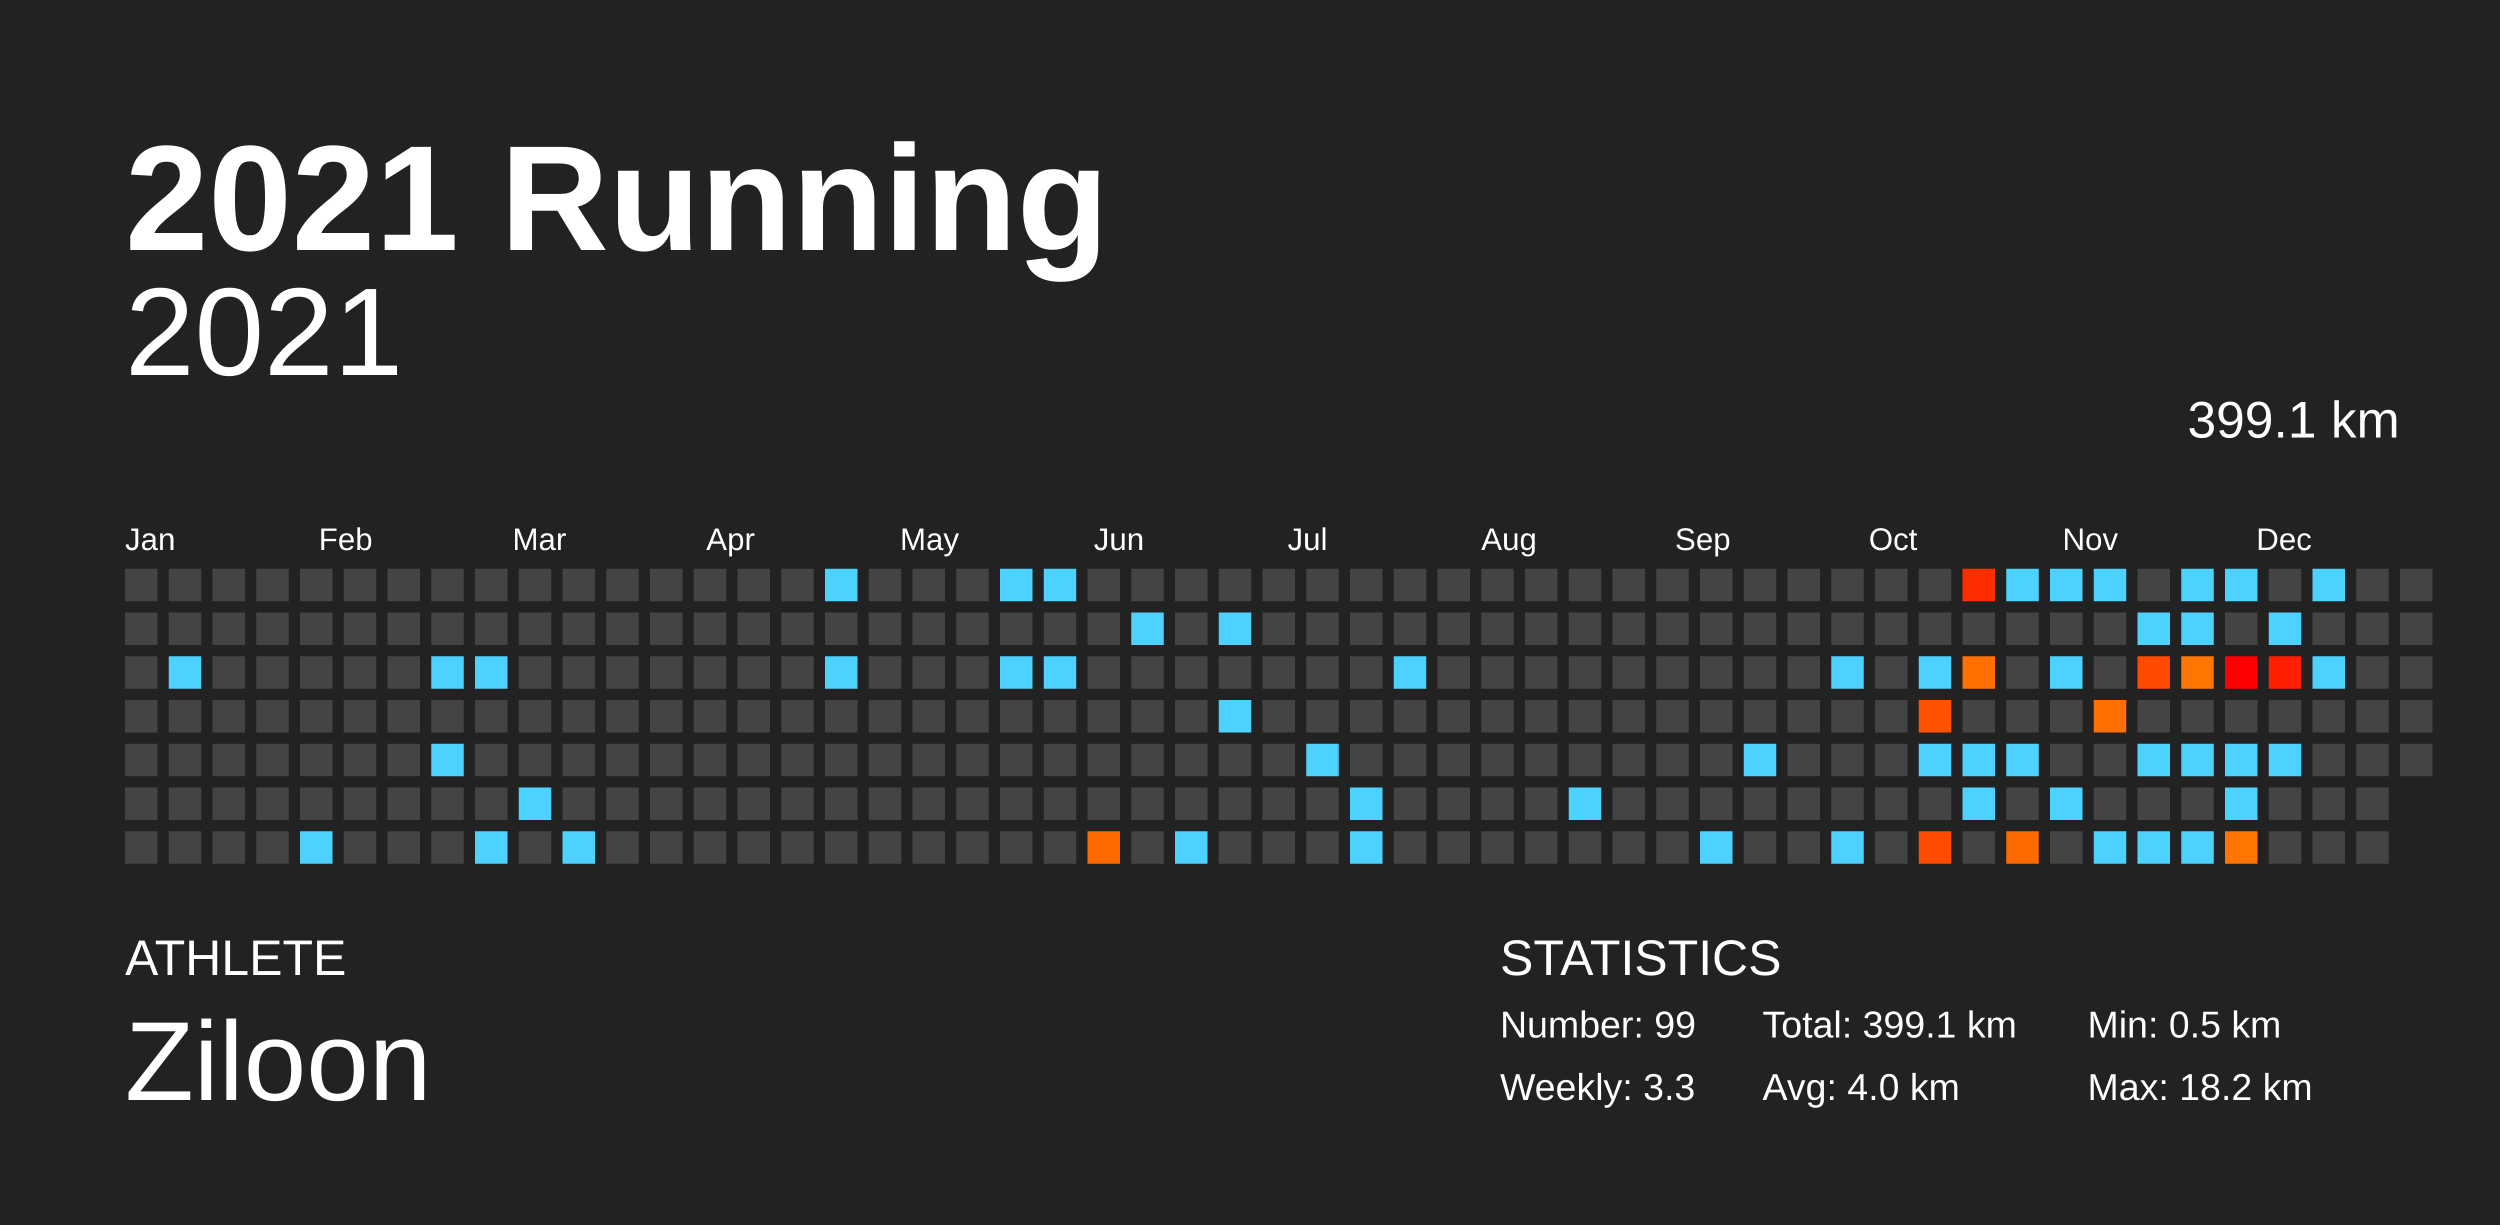
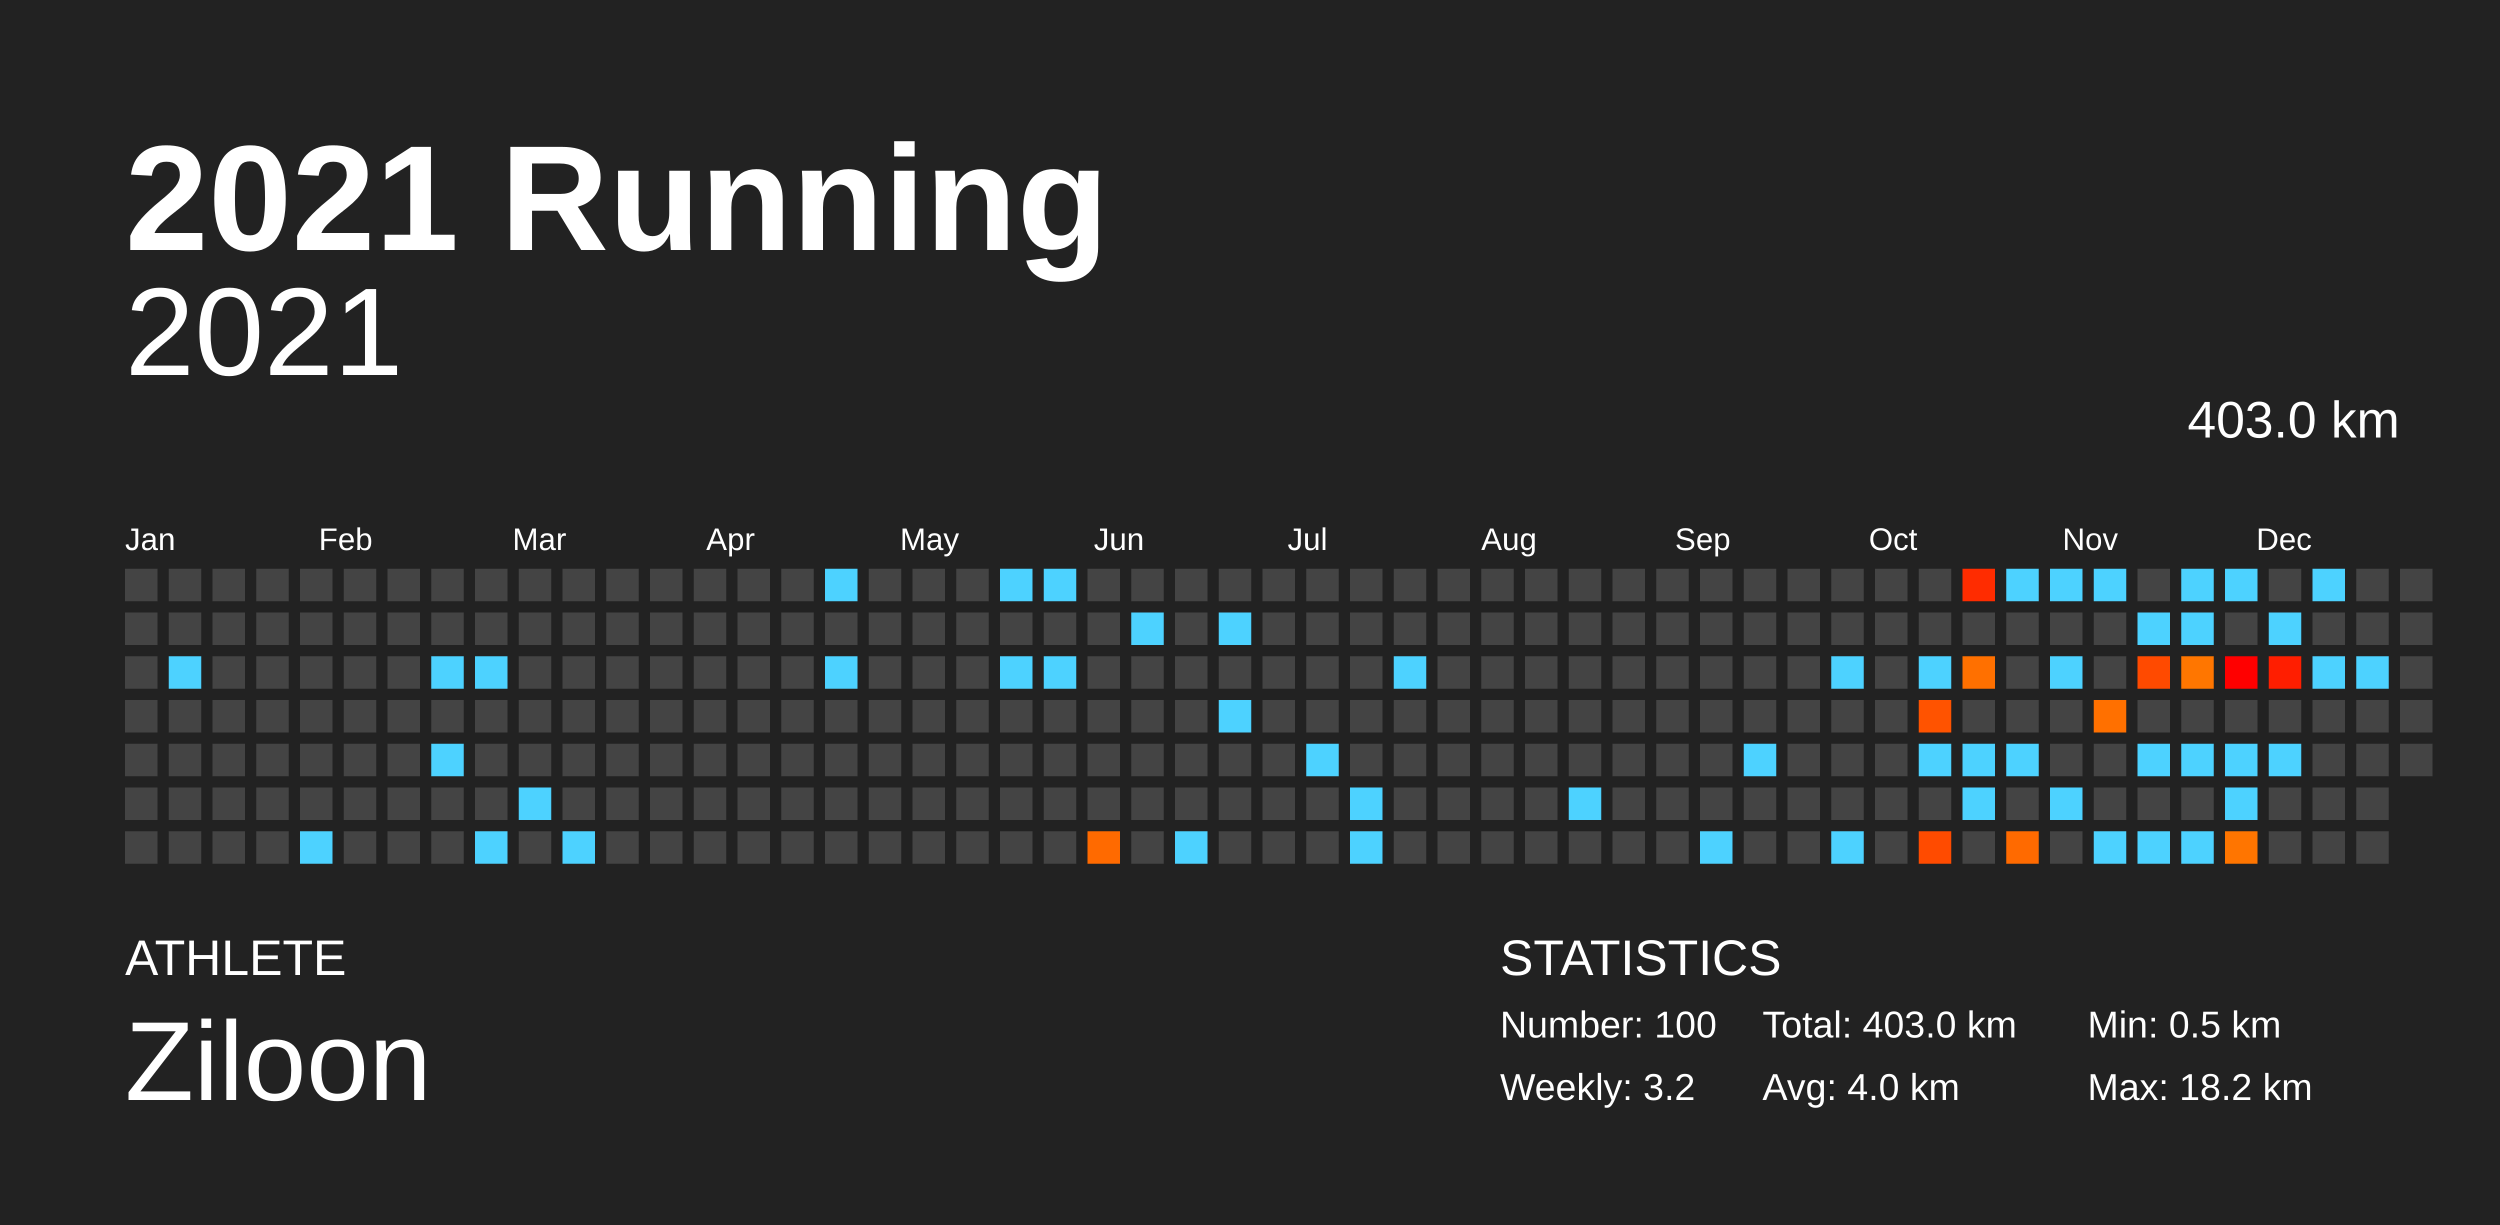
<svg xmlns="http://www.w3.org/2000/svg" baseProfile="full" height="98mm" version="1.1" viewBox="0,0,200,98" width="200mm">
  <defs />
  <rect fill="#222222" height="98" width="200" x="0" y="0" />
  <text fill="#FFFFFF" style="font-size:12px; font-family:Arial; font-weight:bold;" x="10" y="20">2021 Running</text>
  <text fill="#FFFFFF" style="font-size:4px; font-family:Arial" x="10" y="78">ATHLETE</text>
  <text fill="#FFFFFF" style="font-size:9px; font-family:Arial" x="10" y="88">Ziloon</text>
  <text fill="#FFFFFF" style="font-size:4px; font-family:Arial" x="120" y="78">STATISTICS</text>
-   <text fill="#FFFFFF" style="font-size:3px; font-family:Arial" x="120" y="83">Number: 99</text>
-   <text fill="#FFFFFF" style="font-size:3px; font-family:Arial" x="120" y="88">Weekly: 3.3</text>
-   <text fill="#FFFFFF" style="font-size:3px; font-family:Arial" x="141" y="83">Total: 399.1 km</text>
+   <text fill="#FFFFFF" style="font-size:3px; font-family:Arial" x="120" y="83">Number: 100</text>
+   <text fill="#FFFFFF" style="font-size:3px; font-family:Arial" x="120" y="88">Weekly: 3.2</text>
+   <text fill="#FFFFFF" style="font-size:3px; font-family:Arial" x="141" y="83">Total: 403.0 km</text>
  <text fill="#FFFFFF" style="font-size:3px; font-family:Arial" x="141" y="88">Avg: 4.0 km</text>
  <text fill="#FFFFFF" style="font-size:3px; font-family:Arial" x="167" y="83">Min: 0.5 km</text>
  <text fill="#FFFFFF" style="font-size:3px; font-family:Arial" x="167" y="88">Max: 18.2 km</text>
  <text alignment-baseline="hanging" fill="#FFFFFF" style="font-size:10.0px; font-family:Arial;" x="10" y="30">2021</text>
-   <text alignment-baseline="hanging" fill="#FFFFFF" style="font-size:4.125px; font-family:Arial;" x="175" y="35">399.1 km</text>
+   <text alignment-baseline="hanging" fill="#FFFFFF" style="font-size:4.125px; font-family:Arial;" x="175" y="35">403.0 km</text>
  <text fill="#FFFFFF" style="font-size:2.5px; font-family:Arial" x="10.0" y="44">Jan</text>
  <text fill="#FFFFFF" style="font-size:2.5px; font-family:Arial" x="25.5" y="44">Feb</text>
  <text fill="#FFFFFF" style="font-size:2.5px; font-family:Arial" x="41.0" y="44">Mar</text>
  <text fill="#FFFFFF" style="font-size:2.5px; font-family:Arial" x="56.5" y="44">Apr</text>
  <text fill="#FFFFFF" style="font-size:2.5px; font-family:Arial" x="72.0" y="44">May</text>
  <text fill="#FFFFFF" style="font-size:2.5px; font-family:Arial" x="87.5" y="44">Jun</text>
  <text fill="#FFFFFF" style="font-size:2.5px; font-family:Arial" x="103.0" y="44">Jul</text>
  <text fill="#FFFFFF" style="font-size:2.5px; font-family:Arial" x="118.5" y="44">Aug</text>
  <text fill="#FFFFFF" style="font-size:2.5px; font-family:Arial" x="134.0" y="44">Sep</text>
  <text fill="#FFFFFF" style="font-size:2.5px; font-family:Arial" x="149.5" y="44">Oct</text>
  <text fill="#FFFFFF" style="font-size:2.5px; font-family:Arial" x="165.0" y="44">Nov</text>
  <text fill="#FFFFFF" style="font-size:2.5px; font-family:Arial" x="180.5" y="44">Dec</text>
  <rect fill="#444444" height="2.6" width="2.6" x="10.0" y="45.5" />
  <rect fill="#444444" height="2.6" width="2.6" x="10.0" y="49.0" />
  <rect fill="#444444" height="2.6" width="2.6" x="10.0" y="52.5" />
  <rect fill="#444444" height="2.6" width="2.6" x="10.0" y="56.0" />
  <rect fill="#444444" height="2.6" width="2.6" x="10.0" y="59.5" />
  <rect fill="#444444" height="2.6" width="2.6" x="10.0" y="63.0" />
  <rect fill="#444444" height="2.6" width="2.6" x="10.0" y="66.5" />
  <rect fill="#444444" height="2.6" width="2.6" x="13.5" y="45.5" />
  <rect fill="#444444" height="2.6" width="2.6" x="13.5" y="49.0" />
  <rect fill="#4dd2ff" height="2.6" width="2.6" x="13.5" y="52.5" />
  <rect fill="#444444" height="2.6" width="2.6" x="13.5" y="56.0" />
  <rect fill="#444444" height="2.6" width="2.6" x="13.5" y="59.5" />
  <rect fill="#444444" height="2.6" width="2.6" x="13.5" y="63.0" />
  <rect fill="#444444" height="2.6" width="2.6" x="13.5" y="66.5" />
  <rect fill="#444444" height="2.6" width="2.6" x="17.0" y="45.5" />
  <rect fill="#444444" height="2.6" width="2.6" x="17.0" y="49.0" />
  <rect fill="#444444" height="2.6" width="2.6" x="17.0" y="52.5" />
  <rect fill="#444444" height="2.6" width="2.6" x="17.0" y="56.0" />
  <rect fill="#444444" height="2.6" width="2.6" x="17.0" y="59.5" />
  <rect fill="#444444" height="2.6" width="2.6" x="17.0" y="63.0" />
  <rect fill="#444444" height="2.6" width="2.6" x="17.0" y="66.5" />
  <rect fill="#444444" height="2.6" width="2.6" x="20.5" y="45.5" />
  <rect fill="#444444" height="2.6" width="2.6" x="20.5" y="49.0" />
  <rect fill="#444444" height="2.6" width="2.6" x="20.5" y="52.5" />
  <rect fill="#444444" height="2.6" width="2.6" x="20.5" y="56.0" />
  <rect fill="#444444" height="2.6" width="2.6" x="20.5" y="59.5" />
  <rect fill="#444444" height="2.6" width="2.6" x="20.5" y="63.0" />
  <rect fill="#444444" height="2.6" width="2.6" x="20.5" y="66.5" />
  <rect fill="#444444" height="2.6" width="2.6" x="24.0" y="45.5" />
  <rect fill="#444444" height="2.6" width="2.6" x="24.0" y="49.0" />
  <rect fill="#444444" height="2.6" width="2.6" x="24.0" y="52.5" />
  <rect fill="#444444" height="2.6" width="2.6" x="24.0" y="56.0" />
  <rect fill="#444444" height="2.6" width="2.6" x="24.0" y="59.5" />
  <rect fill="#444444" height="2.6" width="2.6" x="24.0" y="63.0" />
  <rect fill="#4dd2ff" height="2.6" width="2.6" x="24.0" y="66.5" />
  <rect fill="#444444" height="2.6" width="2.6" x="27.5" y="45.5" />
  <rect fill="#444444" height="2.6" width="2.6" x="27.5" y="49.0" />
  <rect fill="#444444" height="2.6" width="2.6" x="27.5" y="52.5" />
  <rect fill="#444444" height="2.6" width="2.6" x="27.5" y="56.0" />
  <rect fill="#444444" height="2.6" width="2.6" x="27.5" y="59.5" />
  <rect fill="#444444" height="2.6" width="2.6" x="27.5" y="63.0" />
  <rect fill="#444444" height="2.6" width="2.6" x="27.5" y="66.5" />
  <rect fill="#444444" height="2.6" width="2.6" x="31.0" y="45.5" />
  <rect fill="#444444" height="2.6" width="2.6" x="31.0" y="49.0" />
  <rect fill="#444444" height="2.6" width="2.6" x="31.0" y="52.5" />
  <rect fill="#444444" height="2.6" width="2.6" x="31.0" y="56.0" />
  <rect fill="#444444" height="2.6" width="2.6" x="31.0" y="59.5" />
  <rect fill="#444444" height="2.6" width="2.6" x="31.0" y="63.0" />
  <rect fill="#444444" height="2.6" width="2.6" x="31.0" y="66.5" />
  <rect fill="#444444" height="2.6" width="2.6" x="34.5" y="45.5" />
  <rect fill="#444444" height="2.6" width="2.6" x="34.5" y="49.0" />
  <rect fill="#4dd2ff" height="2.6" width="2.6" x="34.5" y="52.5" />
  <rect fill="#444444" height="2.6" width="2.6" x="34.5" y="56.0" />
  <rect fill="#4dd2ff" height="2.6" width="2.6" x="34.5" y="59.5" />
  <rect fill="#444444" height="2.6" width="2.6" x="34.5" y="63.0" />
  <rect fill="#444444" height="2.6" width="2.6" x="34.5" y="66.5" />
  <rect fill="#444444" height="2.6" width="2.6" x="38.0" y="45.5" />
  <rect fill="#444444" height="2.6" width="2.6" x="38.0" y="49.0" />
  <rect fill="#4dd2ff" height="2.6" width="2.6" x="38.0" y="52.5" />
  <rect fill="#444444" height="2.6" width="2.6" x="38.0" y="56.0" />
  <rect fill="#444444" height="2.6" width="2.6" x="38.0" y="59.5" />
  <rect fill="#444444" height="2.6" width="2.6" x="38.0" y="63.0" />
  <rect fill="#4dd2ff" height="2.6" width="2.6" x="38.0" y="66.5" />
  <rect fill="#444444" height="2.6" width="2.6" x="41.5" y="45.5" />
  <rect fill="#444444" height="2.6" width="2.6" x="41.5" y="49.0" />
  <rect fill="#444444" height="2.6" width="2.6" x="41.5" y="52.5" />
  <rect fill="#444444" height="2.6" width="2.6" x="41.5" y="56.0" />
  <rect fill="#444444" height="2.6" width="2.6" x="41.5" y="59.5" />
  <rect fill="#4dd2ff" height="2.6" width="2.6" x="41.5" y="63.0" />
  <rect fill="#444444" height="2.6" width="2.6" x="41.5" y="66.5" />
  <rect fill="#444444" height="2.6" width="2.6" x="45.0" y="45.5" />
  <rect fill="#444444" height="2.6" width="2.6" x="45.0" y="49.0" />
  <rect fill="#444444" height="2.6" width="2.6" x="45.0" y="52.5" />
  <rect fill="#444444" height="2.6" width="2.6" x="45.0" y="56.0" />
  <rect fill="#444444" height="2.6" width="2.6" x="45.0" y="59.5" />
  <rect fill="#444444" height="2.6" width="2.6" x="45.0" y="63.0" />
  <rect fill="#4dd2ff" height="2.6" width="2.6" x="45.0" y="66.5" />
  <rect fill="#444444" height="2.6" width="2.6" x="48.5" y="45.5" />
  <rect fill="#444444" height="2.6" width="2.6" x="48.5" y="49.0" />
  <rect fill="#444444" height="2.6" width="2.6" x="48.5" y="52.5" />
  <rect fill="#444444" height="2.6" width="2.6" x="48.5" y="56.0" />
  <rect fill="#444444" height="2.6" width="2.6" x="48.5" y="59.5" />
  <rect fill="#444444" height="2.6" width="2.6" x="48.5" y="63.0" />
  <rect fill="#444444" height="2.6" width="2.6" x="48.5" y="66.5" />
  <rect fill="#444444" height="2.6" width="2.6" x="52.0" y="45.5" />
  <rect fill="#444444" height="2.6" width="2.6" x="52.0" y="49.0" />
  <rect fill="#444444" height="2.6" width="2.6" x="52.0" y="52.5" />
  <rect fill="#444444" height="2.6" width="2.6" x="52.0" y="56.0" />
  <rect fill="#444444" height="2.6" width="2.6" x="52.0" y="59.5" />
  <rect fill="#444444" height="2.6" width="2.6" x="52.0" y="63.0" />
  <rect fill="#444444" height="2.6" width="2.6" x="52.0" y="66.5" />
  <rect fill="#444444" height="2.6" width="2.6" x="55.5" y="45.5" />
  <rect fill="#444444" height="2.6" width="2.6" x="55.5" y="49.0" />
  <rect fill="#444444" height="2.6" width="2.6" x="55.5" y="52.5" />
  <rect fill="#444444" height="2.6" width="2.6" x="55.5" y="56.0" />
  <rect fill="#444444" height="2.6" width="2.6" x="55.5" y="59.5" />
  <rect fill="#444444" height="2.6" width="2.6" x="55.5" y="63.0" />
  <rect fill="#444444" height="2.6" width="2.6" x="55.5" y="66.5" />
  <rect fill="#444444" height="2.6" width="2.6" x="59.0" y="45.5" />
  <rect fill="#444444" height="2.6" width="2.6" x="59.0" y="49.0" />
  <rect fill="#444444" height="2.6" width="2.6" x="59.0" y="52.5" />
  <rect fill="#444444" height="2.6" width="2.6" x="59.0" y="56.0" />
  <rect fill="#444444" height="2.6" width="2.6" x="59.0" y="59.5" />
  <rect fill="#444444" height="2.6" width="2.6" x="59.0" y="63.0" />
  <rect fill="#444444" height="2.6" width="2.6" x="59.0" y="66.5" />
  <rect fill="#444444" height="2.6" width="2.6" x="62.5" y="45.5" />
  <rect fill="#444444" height="2.6" width="2.6" x="62.5" y="49.0" />
  <rect fill="#444444" height="2.6" width="2.6" x="62.5" y="52.5" />
  <rect fill="#444444" height="2.6" width="2.6" x="62.5" y="56.0" />
  <rect fill="#444444" height="2.6" width="2.6" x="62.5" y="59.5" />
  <rect fill="#444444" height="2.6" width="2.6" x="62.5" y="63.0" />
  <rect fill="#444444" height="2.6" width="2.6" x="62.5" y="66.5" />
  <rect fill="#4dd2ff" height="2.6" width="2.6" x="66.0" y="45.5" />
  <rect fill="#444444" height="2.6" width="2.6" x="66.0" y="49.0" />
  <rect fill="#4dd2ff" height="2.6" width="2.6" x="66.0" y="52.5" />
  <rect fill="#444444" height="2.6" width="2.6" x="66.0" y="56.0" />
  <rect fill="#444444" height="2.6" width="2.6" x="66.0" y="59.5" />
  <rect fill="#444444" height="2.6" width="2.6" x="66.0" y="63.0" />
  <rect fill="#444444" height="2.6" width="2.6" x="66.0" y="66.5" />
  <rect fill="#444444" height="2.6" width="2.6" x="69.5" y="45.5" />
  <rect fill="#444444" height="2.6" width="2.6" x="69.5" y="49.0" />
  <rect fill="#444444" height="2.6" width="2.6" x="69.5" y="52.5" />
  <rect fill="#444444" height="2.6" width="2.6" x="69.5" y="56.0" />
  <rect fill="#444444" height="2.6" width="2.6" x="69.5" y="59.5" />
  <rect fill="#444444" height="2.6" width="2.6" x="69.5" y="63.0" />
  <rect fill="#444444" height="2.6" width="2.6" x="69.5" y="66.5" />
  <rect fill="#444444" height="2.6" width="2.6" x="73.0" y="45.5" />
  <rect fill="#444444" height="2.6" width="2.6" x="73.0" y="49.0" />
  <rect fill="#444444" height="2.6" width="2.6" x="73.0" y="52.5" />
  <rect fill="#444444" height="2.6" width="2.6" x="73.0" y="56.0" />
  <rect fill="#444444" height="2.6" width="2.6" x="73.0" y="59.5" />
  <rect fill="#444444" height="2.6" width="2.6" x="73.0" y="63.0" />
  <rect fill="#444444" height="2.6" width="2.6" x="73.0" y="66.5" />
  <rect fill="#444444" height="2.6" width="2.6" x="76.5" y="45.5" />
  <rect fill="#444444" height="2.6" width="2.6" x="76.5" y="49.0" />
  <rect fill="#444444" height="2.6" width="2.6" x="76.5" y="52.5" />
  <rect fill="#444444" height="2.6" width="2.6" x="76.5" y="56.0" />
  <rect fill="#444444" height="2.6" width="2.6" x="76.5" y="59.5" />
  <rect fill="#444444" height="2.6" width="2.6" x="76.5" y="63.0" />
  <rect fill="#444444" height="2.6" width="2.6" x="76.5" y="66.5" />
  <rect fill="#4dd2ff" height="2.6" width="2.6" x="80.0" y="45.5" />
  <rect fill="#444444" height="2.6" width="2.6" x="80.0" y="49.0" />
  <rect fill="#4dd2ff" height="2.6" width="2.6" x="80.0" y="52.5" />
  <rect fill="#444444" height="2.6" width="2.6" x="80.0" y="56.0" />
  <rect fill="#444444" height="2.6" width="2.6" x="80.0" y="59.5" />
  <rect fill="#444444" height="2.6" width="2.6" x="80.0" y="63.0" />
  <rect fill="#444444" height="2.6" width="2.6" x="80.0" y="66.5" />
  <rect fill="#4dd2ff" height="2.6" width="2.6" x="83.5" y="45.5" />
  <rect fill="#444444" height="2.6" width="2.6" x="83.5" y="49.0" />
  <rect fill="#4dd2ff" height="2.6" width="2.6" x="83.5" y="52.5" />
  <rect fill="#444444" height="2.6" width="2.6" x="83.5" y="56.0" />
  <rect fill="#444444" height="2.6" width="2.6" x="83.5" y="59.5" />
  <rect fill="#444444" height="2.6" width="2.6" x="83.5" y="63.0" />
  <rect fill="#444444" height="2.6" width="2.6" x="83.5" y="66.5" />
  <rect fill="#444444" height="2.6" width="2.6" x="87.0" y="45.5" />
  <rect fill="#444444" height="2.6" width="2.6" x="87.0" y="49.0" />
  <rect fill="#444444" height="2.6" width="2.6" x="87.0" y="52.5" />
  <rect fill="#444444" height="2.6" width="2.6" x="87.0" y="56.0" />
  <rect fill="#444444" height="2.6" width="2.6" x="87.0" y="59.5" />
  <rect fill="#444444" height="2.6" width="2.6" x="87.0" y="63.0" />
  <rect fill="#ff6a00" height="2.6" width="2.6" x="87.0" y="66.5" />
  <rect fill="#444444" height="2.6" width="2.6" x="90.5" y="45.5" />
  <rect fill="#4dd2ff" height="2.6" width="2.6" x="90.5" y="49.0" />
  <rect fill="#444444" height="2.6" width="2.6" x="90.5" y="52.5" />
  <rect fill="#444444" height="2.6" width="2.6" x="90.5" y="56.0" />
  <rect fill="#444444" height="2.6" width="2.6" x="90.5" y="59.5" />
  <rect fill="#444444" height="2.6" width="2.6" x="90.5" y="63.0" />
  <rect fill="#444444" height="2.6" width="2.6" x="90.5" y="66.5" />
  <rect fill="#444444" height="2.6" width="2.6" x="94.0" y="45.5" />
  <rect fill="#444444" height="2.6" width="2.6" x="94.0" y="49.0" />
  <rect fill="#444444" height="2.6" width="2.6" x="94.0" y="52.5" />
  <rect fill="#444444" height="2.6" width="2.6" x="94.0" y="56.0" />
  <rect fill="#444444" height="2.6" width="2.6" x="94.0" y="59.5" />
  <rect fill="#444444" height="2.6" width="2.6" x="94.0" y="63.0" />
  <rect fill="#4dd2ff" height="2.6" width="2.6" x="94.0" y="66.5" />
  <rect fill="#444444" height="2.6" width="2.6" x="97.5" y="45.5" />
  <rect fill="#4dd2ff" height="2.6" width="2.6" x="97.5" y="49.0" />
  <rect fill="#444444" height="2.6" width="2.6" x="97.5" y="52.5" />
  <rect fill="#4dd2ff" height="2.6" width="2.6" x="97.5" y="56.0" />
  <rect fill="#444444" height="2.6" width="2.6" x="97.5" y="59.5" />
  <rect fill="#444444" height="2.6" width="2.6" x="97.5" y="63.0" />
  <rect fill="#444444" height="2.6" width="2.6" x="97.5" y="66.5" />
  <rect fill="#444444" height="2.6" width="2.6" x="101.0" y="45.5" />
  <rect fill="#444444" height="2.6" width="2.6" x="101.0" y="49.0" />
  <rect fill="#444444" height="2.6" width="2.6" x="101.0" y="52.5" />
  <rect fill="#444444" height="2.6" width="2.6" x="101.0" y="56.0" />
  <rect fill="#444444" height="2.6" width="2.6" x="101.0" y="59.5" />
  <rect fill="#444444" height="2.6" width="2.6" x="101.0" y="63.0" />
  <rect fill="#444444" height="2.6" width="2.6" x="101.0" y="66.5" />
  <rect fill="#444444" height="2.6" width="2.6" x="104.5" y="45.5" />
  <rect fill="#444444" height="2.6" width="2.6" x="104.5" y="49.0" />
  <rect fill="#444444" height="2.6" width="2.6" x="104.5" y="52.5" />
  <rect fill="#444444" height="2.6" width="2.6" x="104.5" y="56.0" />
  <rect fill="#4dd2ff" height="2.6" width="2.6" x="104.5" y="59.5" />
  <rect fill="#444444" height="2.6" width="2.6" x="104.5" y="63.0" />
  <rect fill="#444444" height="2.6" width="2.6" x="104.5" y="66.5" />
  <rect fill="#444444" height="2.6" width="2.6" x="108.0" y="45.5" />
  <rect fill="#444444" height="2.6" width="2.6" x="108.0" y="49.0" />
  <rect fill="#444444" height="2.6" width="2.6" x="108.0" y="52.5" />
  <rect fill="#444444" height="2.6" width="2.6" x="108.0" y="56.0" />
  <rect fill="#444444" height="2.6" width="2.6" x="108.0" y="59.5" />
  <rect fill="#4dd2ff" height="2.6" width="2.6" x="108.0" y="63.0" />
  <rect fill="#4dd2ff" height="2.6" width="2.6" x="108.0" y="66.5" />
  <rect fill="#444444" height="2.6" width="2.6" x="111.5" y="45.5" />
  <rect fill="#444444" height="2.6" width="2.6" x="111.5" y="49.0" />
  <rect fill="#4dd2ff" height="2.6" width="2.6" x="111.5" y="52.5" />
  <rect fill="#444444" height="2.6" width="2.6" x="111.5" y="56.0" />
  <rect fill="#444444" height="2.6" width="2.6" x="111.5" y="59.5" />
  <rect fill="#444444" height="2.6" width="2.6" x="111.5" y="63.0" />
  <rect fill="#444444" height="2.6" width="2.6" x="111.5" y="66.5" />
  <rect fill="#444444" height="2.6" width="2.6" x="115.0" y="45.5" />
  <rect fill="#444444" height="2.6" width="2.6" x="115.0" y="49.0" />
  <rect fill="#444444" height="2.6" width="2.6" x="115.0" y="52.5" />
  <rect fill="#444444" height="2.6" width="2.6" x="115.0" y="56.0" />
  <rect fill="#444444" height="2.6" width="2.6" x="115.0" y="59.5" />
  <rect fill="#444444" height="2.6" width="2.6" x="115.0" y="63.0" />
  <rect fill="#444444" height="2.6" width="2.6" x="115.0" y="66.5" />
  <rect fill="#444444" height="2.6" width="2.6" x="118.5" y="45.5" />
  <rect fill="#444444" height="2.6" width="2.6" x="118.5" y="49.0" />
  <rect fill="#444444" height="2.6" width="2.6" x="118.5" y="52.5" />
  <rect fill="#444444" height="2.6" width="2.6" x="118.5" y="56.0" />
  <rect fill="#444444" height="2.6" width="2.6" x="118.5" y="59.5" />
  <rect fill="#444444" height="2.6" width="2.6" x="118.5" y="63.0" />
  <rect fill="#444444" height="2.6" width="2.6" x="118.5" y="66.5" />
  <rect fill="#444444" height="2.6" width="2.6" x="122.0" y="45.5" />
  <rect fill="#444444" height="2.6" width="2.6" x="122.0" y="49.0" />
  <rect fill="#444444" height="2.6" width="2.6" x="122.0" y="52.5" />
  <rect fill="#444444" height="2.6" width="2.6" x="122.0" y="56.0" />
  <rect fill="#444444" height="2.6" width="2.6" x="122.0" y="59.5" />
  <rect fill="#444444" height="2.6" width="2.6" x="122.0" y="63.0" />
  <rect fill="#444444" height="2.6" width="2.6" x="122.0" y="66.5" />
  <rect fill="#444444" height="2.6" width="2.6" x="125.5" y="45.5" />
  <rect fill="#444444" height="2.6" width="2.6" x="125.5" y="49.0" />
  <rect fill="#444444" height="2.6" width="2.6" x="125.5" y="52.5" />
  <rect fill="#444444" height="2.6" width="2.6" x="125.5" y="56.0" />
  <rect fill="#444444" height="2.6" width="2.6" x="125.5" y="59.5" />
  <rect fill="#4dd2ff" height="2.6" width="2.6" x="125.5" y="63.0" />
  <rect fill="#444444" height="2.6" width="2.6" x="125.5" y="66.5" />
  <rect fill="#444444" height="2.6" width="2.6" x="129.0" y="45.5" />
  <rect fill="#444444" height="2.6" width="2.6" x="129.0" y="49.0" />
  <rect fill="#444444" height="2.6" width="2.6" x="129.0" y="52.5" />
  <rect fill="#444444" height="2.6" width="2.6" x="129.0" y="56.0" />
  <rect fill="#444444" height="2.6" width="2.6" x="129.0" y="59.5" />
  <rect fill="#444444" height="2.6" width="2.6" x="129.0" y="63.0" />
  <rect fill="#444444" height="2.6" width="2.6" x="129.0" y="66.5" />
  <rect fill="#444444" height="2.6" width="2.6" x="132.5" y="45.5" />
  <rect fill="#444444" height="2.6" width="2.6" x="132.5" y="49.0" />
  <rect fill="#444444" height="2.6" width="2.6" x="132.5" y="52.5" />
  <rect fill="#444444" height="2.6" width="2.6" x="132.5" y="56.0" />
  <rect fill="#444444" height="2.6" width="2.6" x="132.5" y="59.5" />
  <rect fill="#444444" height="2.6" width="2.6" x="132.5" y="63.0" />
  <rect fill="#444444" height="2.6" width="2.6" x="132.5" y="66.5" />
  <rect fill="#444444" height="2.6" width="2.6" x="136.0" y="45.5" />
  <rect fill="#444444" height="2.6" width="2.6" x="136.0" y="49.0" />
  <rect fill="#444444" height="2.6" width="2.6" x="136.0" y="52.5" />
  <rect fill="#444444" height="2.6" width="2.6" x="136.0" y="56.0" />
  <rect fill="#444444" height="2.6" width="2.6" x="136.0" y="59.5" />
  <rect fill="#444444" height="2.6" width="2.6" x="136.0" y="63.0" />
  <rect fill="#4dd2ff" height="2.6" width="2.6" x="136.0" y="66.5" />
  <rect fill="#444444" height="2.6" width="2.6" x="139.5" y="45.5" />
  <rect fill="#444444" height="2.6" width="2.6" x="139.5" y="49.0" />
  <rect fill="#444444" height="2.6" width="2.6" x="139.5" y="52.5" />
  <rect fill="#444444" height="2.6" width="2.6" x="139.5" y="56.0" />
  <rect fill="#4dd2ff" height="2.6" width="2.6" x="139.5" y="59.5" />
  <rect fill="#444444" height="2.6" width="2.6" x="139.5" y="63.0" />
  <rect fill="#444444" height="2.6" width="2.6" x="139.5" y="66.5" />
  <rect fill="#444444" height="2.6" width="2.6" x="143.0" y="45.5" />
  <rect fill="#444444" height="2.6" width="2.6" x="143.0" y="49.0" />
  <rect fill="#444444" height="2.6" width="2.6" x="143.0" y="52.5" />
  <rect fill="#444444" height="2.6" width="2.6" x="143.0" y="56.0" />
  <rect fill="#444444" height="2.6" width="2.6" x="143.0" y="59.5" />
  <rect fill="#444444" height="2.6" width="2.6" x="143.0" y="63.0" />
  <rect fill="#444444" height="2.6" width="2.6" x="143.0" y="66.5" />
  <rect fill="#444444" height="2.6" width="2.6" x="146.5" y="45.5" />
  <rect fill="#444444" height="2.6" width="2.6" x="146.5" y="49.0" />
  <rect fill="#4dd2ff" height="2.6" width="2.6" x="146.5" y="52.5" />
  <rect fill="#444444" height="2.6" width="2.6" x="146.5" y="56.0" />
  <rect fill="#444444" height="2.6" width="2.6" x="146.5" y="59.5" />
  <rect fill="#444444" height="2.6" width="2.6" x="146.5" y="63.0" />
  <rect fill="#4dd2ff" height="2.6" width="2.6" x="146.5" y="66.5" />
  <rect fill="#444444" height="2.6" width="2.6" x="150.0" y="45.5" />
  <rect fill="#444444" height="2.6" width="2.6" x="150.0" y="49.0" />
  <rect fill="#444444" height="2.6" width="2.6" x="150.0" y="52.5" />
  <rect fill="#444444" height="2.6" width="2.6" x="150.0" y="56.0" />
  <rect fill="#444444" height="2.6" width="2.6" x="150.0" y="59.5" />
  <rect fill="#444444" height="2.6" width="2.6" x="150.0" y="63.0" />
  <rect fill="#444444" height="2.6" width="2.6" x="150.0" y="66.5" />
  <rect fill="#444444" height="2.6" width="2.6" x="153.5" y="45.5" />
  <rect fill="#444444" height="2.6" width="2.6" x="153.5" y="49.0" />
  <rect fill="#4dd2ff" height="2.6" width="2.6" x="153.5" y="52.5" />
  <rect fill="#ff5300" height="2.6" width="2.6" x="153.5" y="56.0" />
  <rect fill="#4dd2ff" height="2.6" width="2.6" x="153.5" y="59.5" />
  <rect fill="#444444" height="2.6" width="2.6" x="153.5" y="63.0" />
  <rect fill="#ff4b00" height="2.6" width="2.6" x="153.5" y="66.5" />
  <rect fill="#ff2c00" height="2.6" width="2.6" x="157.0" y="45.5" />
  <rect fill="#444444" height="2.6" width="2.6" x="157.0" y="49.0" />
  <rect fill="#ff7000" height="2.6" width="2.6" x="157.0" y="52.5" />
  <rect fill="#444444" height="2.6" width="2.6" x="157.0" y="56.0" />
  <rect fill="#4dd2ff" height="2.6" width="2.6" x="157.0" y="59.5" />
  <rect fill="#4dd2ff" height="2.6" width="2.6" x="157.0" y="63.0" />
  <rect fill="#444444" height="2.6" width="2.6" x="157.0" y="66.5" />
  <rect fill="#4dd2ff" height="2.6" width="2.6" x="160.5" y="45.5" />
  <rect fill="#444444" height="2.6" width="2.6" x="160.5" y="49.0" />
  <rect fill="#444444" height="2.6" width="2.6" x="160.5" y="52.5" />
  <rect fill="#444444" height="2.6" width="2.6" x="160.5" y="56.0" />
  <rect fill="#4dd2ff" height="2.6" width="2.6" x="160.5" y="59.5" />
  <rect fill="#444444" height="2.6" width="2.6" x="160.5" y="63.0" />
  <rect fill="#ff6a00" height="2.6" width="2.6" x="160.5" y="66.5" />
  <rect fill="#4dd2ff" height="2.6" width="2.6" x="164.0" y="45.5" />
  <rect fill="#444444" height="2.6" width="2.6" x="164.0" y="49.0" />
  <rect fill="#4dd2ff" height="2.6" width="2.6" x="164.0" y="52.5" />
  <rect fill="#444444" height="2.6" width="2.6" x="164.0" y="56.0" />
  <rect fill="#444444" height="2.6" width="2.6" x="164.0" y="59.5" />
  <rect fill="#4dd2ff" height="2.6" width="2.6" x="164.0" y="63.0" />
  <rect fill="#444444" height="2.6" width="2.6" x="164.0" y="66.5" />
  <rect fill="#4dd2ff" height="2.6" width="2.6" x="167.5" y="45.5" />
  <rect fill="#444444" height="2.6" width="2.6" x="167.5" y="49.0" />
  <rect fill="#444444" height="2.6" width="2.6" x="167.5" y="52.5" />
  <rect fill="#ff7000" height="2.6" width="2.6" x="167.5" y="56.0" />
  <rect fill="#444444" height="2.6" width="2.6" x="167.5" y="59.5" />
  <rect fill="#444444" height="2.6" width="2.6" x="167.5" y="63.0" />
  <rect fill="#4dd2ff" height="2.6" width="2.6" x="167.5" y="66.5" />
  <rect fill="#444444" height="2.6" width="2.6" x="171.0" y="45.5" />
  <rect fill="#4dd2ff" height="2.6" width="2.6" x="171.0" y="49.0" />
  <rect fill="#ff4a00" height="2.6" width="2.6" x="171.0" y="52.5" />
  <rect fill="#444444" height="2.6" width="2.6" x="171.0" y="56.0" />
  <rect fill="#4dd2ff" height="2.6" width="2.6" x="171.0" y="59.5" />
  <rect fill="#444444" height="2.6" width="2.6" x="171.0" y="63.0" />
  <rect fill="#4dd2ff" height="2.6" width="2.6" x="171.0" y="66.5" />
  <rect fill="#4dd2ff" height="2.6" width="2.6" x="174.5" y="45.5" />
  <rect fill="#4dd2ff" height="2.6" width="2.6" x="174.5" y="49.0" />
  <rect fill="#ff7600" height="2.6" width="2.6" x="174.5" y="52.5" />
  <rect fill="#444444" height="2.6" width="2.6" x="174.5" y="56.0" />
  <rect fill="#4dd2ff" height="2.6" width="2.6" x="174.5" y="59.5" />
  <rect fill="#444444" height="2.6" width="2.6" x="174.5" y="63.0" />
  <rect fill="#4dd2ff" height="2.6" width="2.6" x="174.5" y="66.5" />
  <rect fill="#4dd2ff" height="2.6" width="2.6" x="178.0" y="45.5" />
  <rect fill="#444444" height="2.6" width="2.6" x="178.0" y="49.0" />
  <rect fill="#ff0000" height="2.6" width="2.6" x="178.0" y="52.5" />
  <rect fill="#444444" height="2.6" width="2.6" x="178.0" y="56.0" />
  <rect fill="#4dd2ff" height="2.6" width="2.6" x="178.0" y="59.5" />
  <rect fill="#4dd2ff" height="2.6" width="2.6" x="178.0" y="63.0" />
  <rect fill="#ff7500" height="2.6" width="2.6" x="178.0" y="66.5" />
  <rect fill="#444444" height="2.6" width="2.6" x="181.5" y="45.5" />
  <rect fill="#4dd2ff" height="2.6" width="2.6" x="181.5" y="49.0" />
  <rect fill="#ff1e00" height="2.6" width="2.6" x="181.5" y="52.5" />
  <rect fill="#444444" height="2.6" width="2.6" x="181.5" y="56.0" />
  <rect fill="#4dd2ff" height="2.6" width="2.6" x="181.5" y="59.5" />
  <rect fill="#444444" height="2.6" width="2.6" x="181.5" y="63.0" />
  <rect fill="#444444" height="2.6" width="2.6" x="181.5" y="66.5" />
  <rect fill="#4dd2ff" height="2.6" width="2.6" x="185.0" y="45.5" />
  <rect fill="#444444" height="2.6" width="2.6" x="185.0" y="49.0" />
  <rect fill="#4dd2ff" height="2.6" width="2.6" x="185.0" y="52.5" />
  <rect fill="#444444" height="2.6" width="2.6" x="185.0" y="56.0" />
  <rect fill="#444444" height="2.6" width="2.6" x="185.0" y="59.5" />
  <rect fill="#444444" height="2.6" width="2.6" x="185.0" y="63.0" />
  <rect fill="#444444" height="2.6" width="2.6" x="185.0" y="66.5" />
  <rect fill="#444444" height="2.6" width="2.6" x="188.5" y="45.5" />
  <rect fill="#444444" height="2.6" width="2.6" x="188.5" y="49.0" />
-   <rect fill="#444444" height="2.6" width="2.6" x="188.5" y="52.5" />
+   <rect fill="#4dd2ff" height="2.6" width="2.6" x="188.5" y="52.5" />
  <rect fill="#444444" height="2.6" width="2.6" x="188.5" y="56.0" />
  <rect fill="#444444" height="2.6" width="2.6" x="188.5" y="59.5" />
  <rect fill="#444444" height="2.6" width="2.6" x="188.5" y="63.0" />
  <rect fill="#444444" height="2.6" width="2.6" x="188.5" y="66.5" />
  <rect fill="#444444" height="2.6" width="2.6" x="192.0" y="45.5" />
  <rect fill="#444444" height="2.6" width="2.6" x="192.0" y="49.0" />
  <rect fill="#444444" height="2.6" width="2.6" x="192.0" y="52.5" />
  <rect fill="#444444" height="2.6" width="2.6" x="192.0" y="56.0" />
  <rect fill="#444444" height="2.6" width="2.6" x="192.0" y="59.5" />
</svg>
